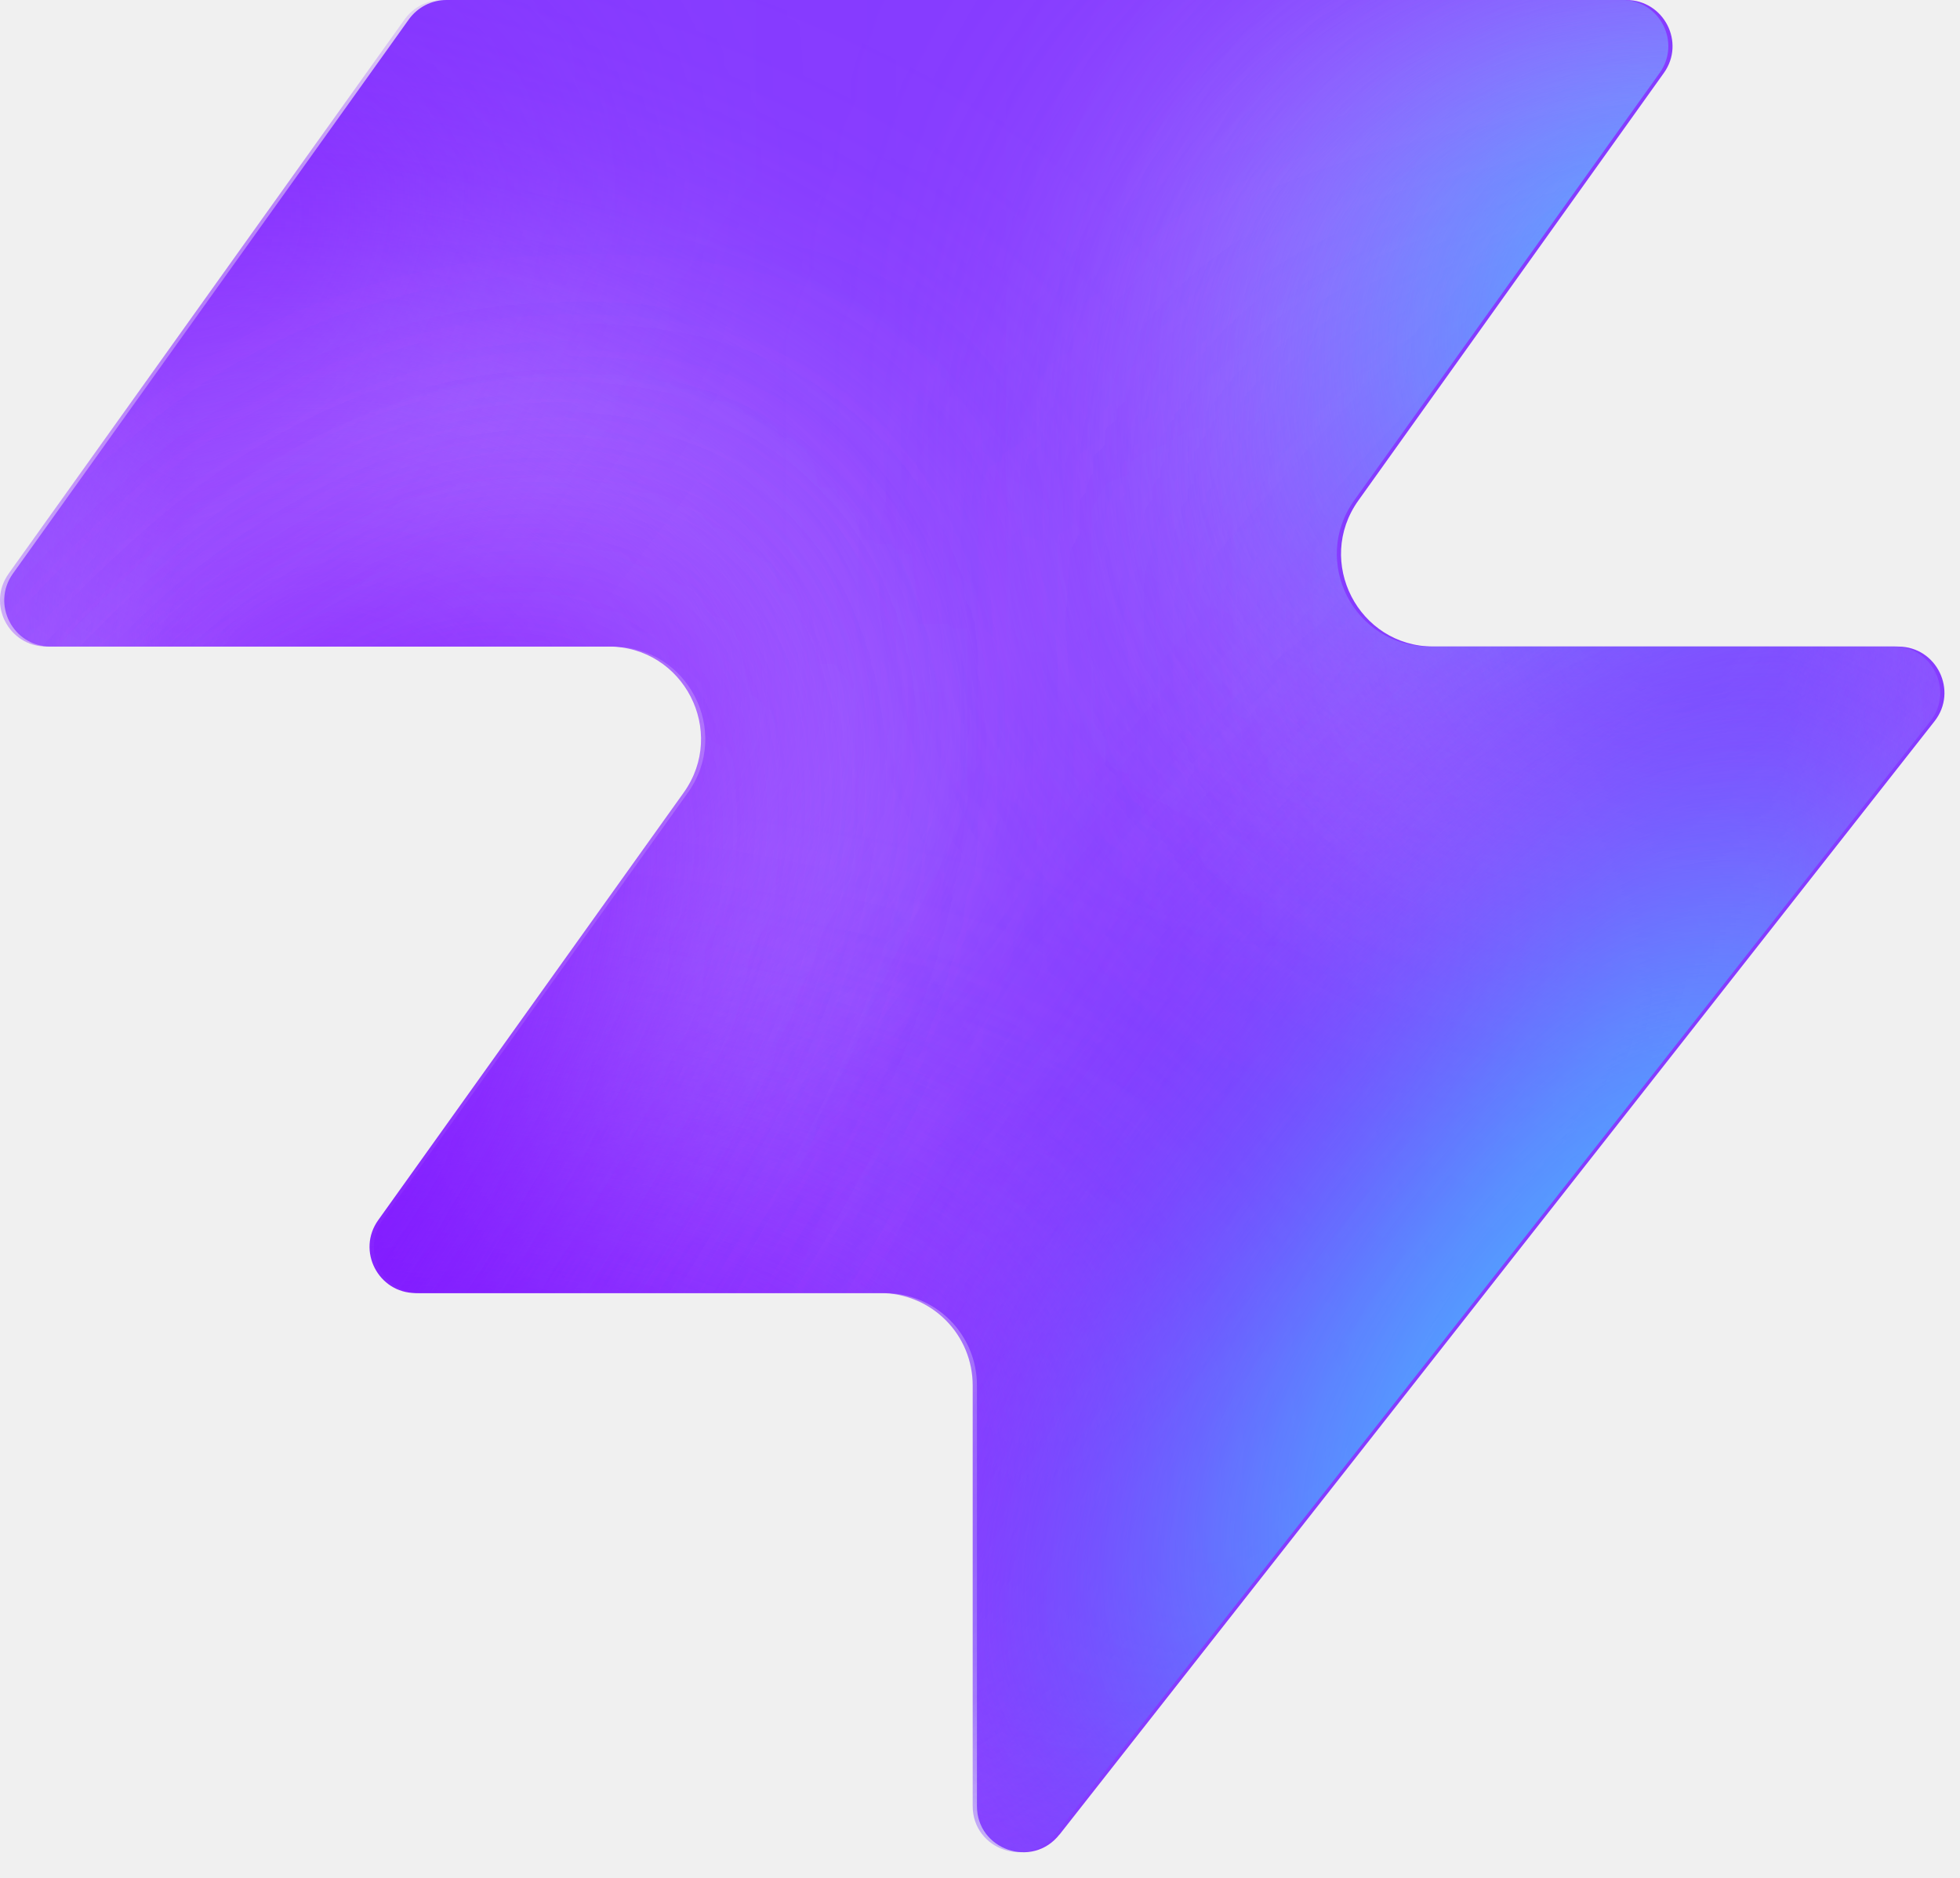
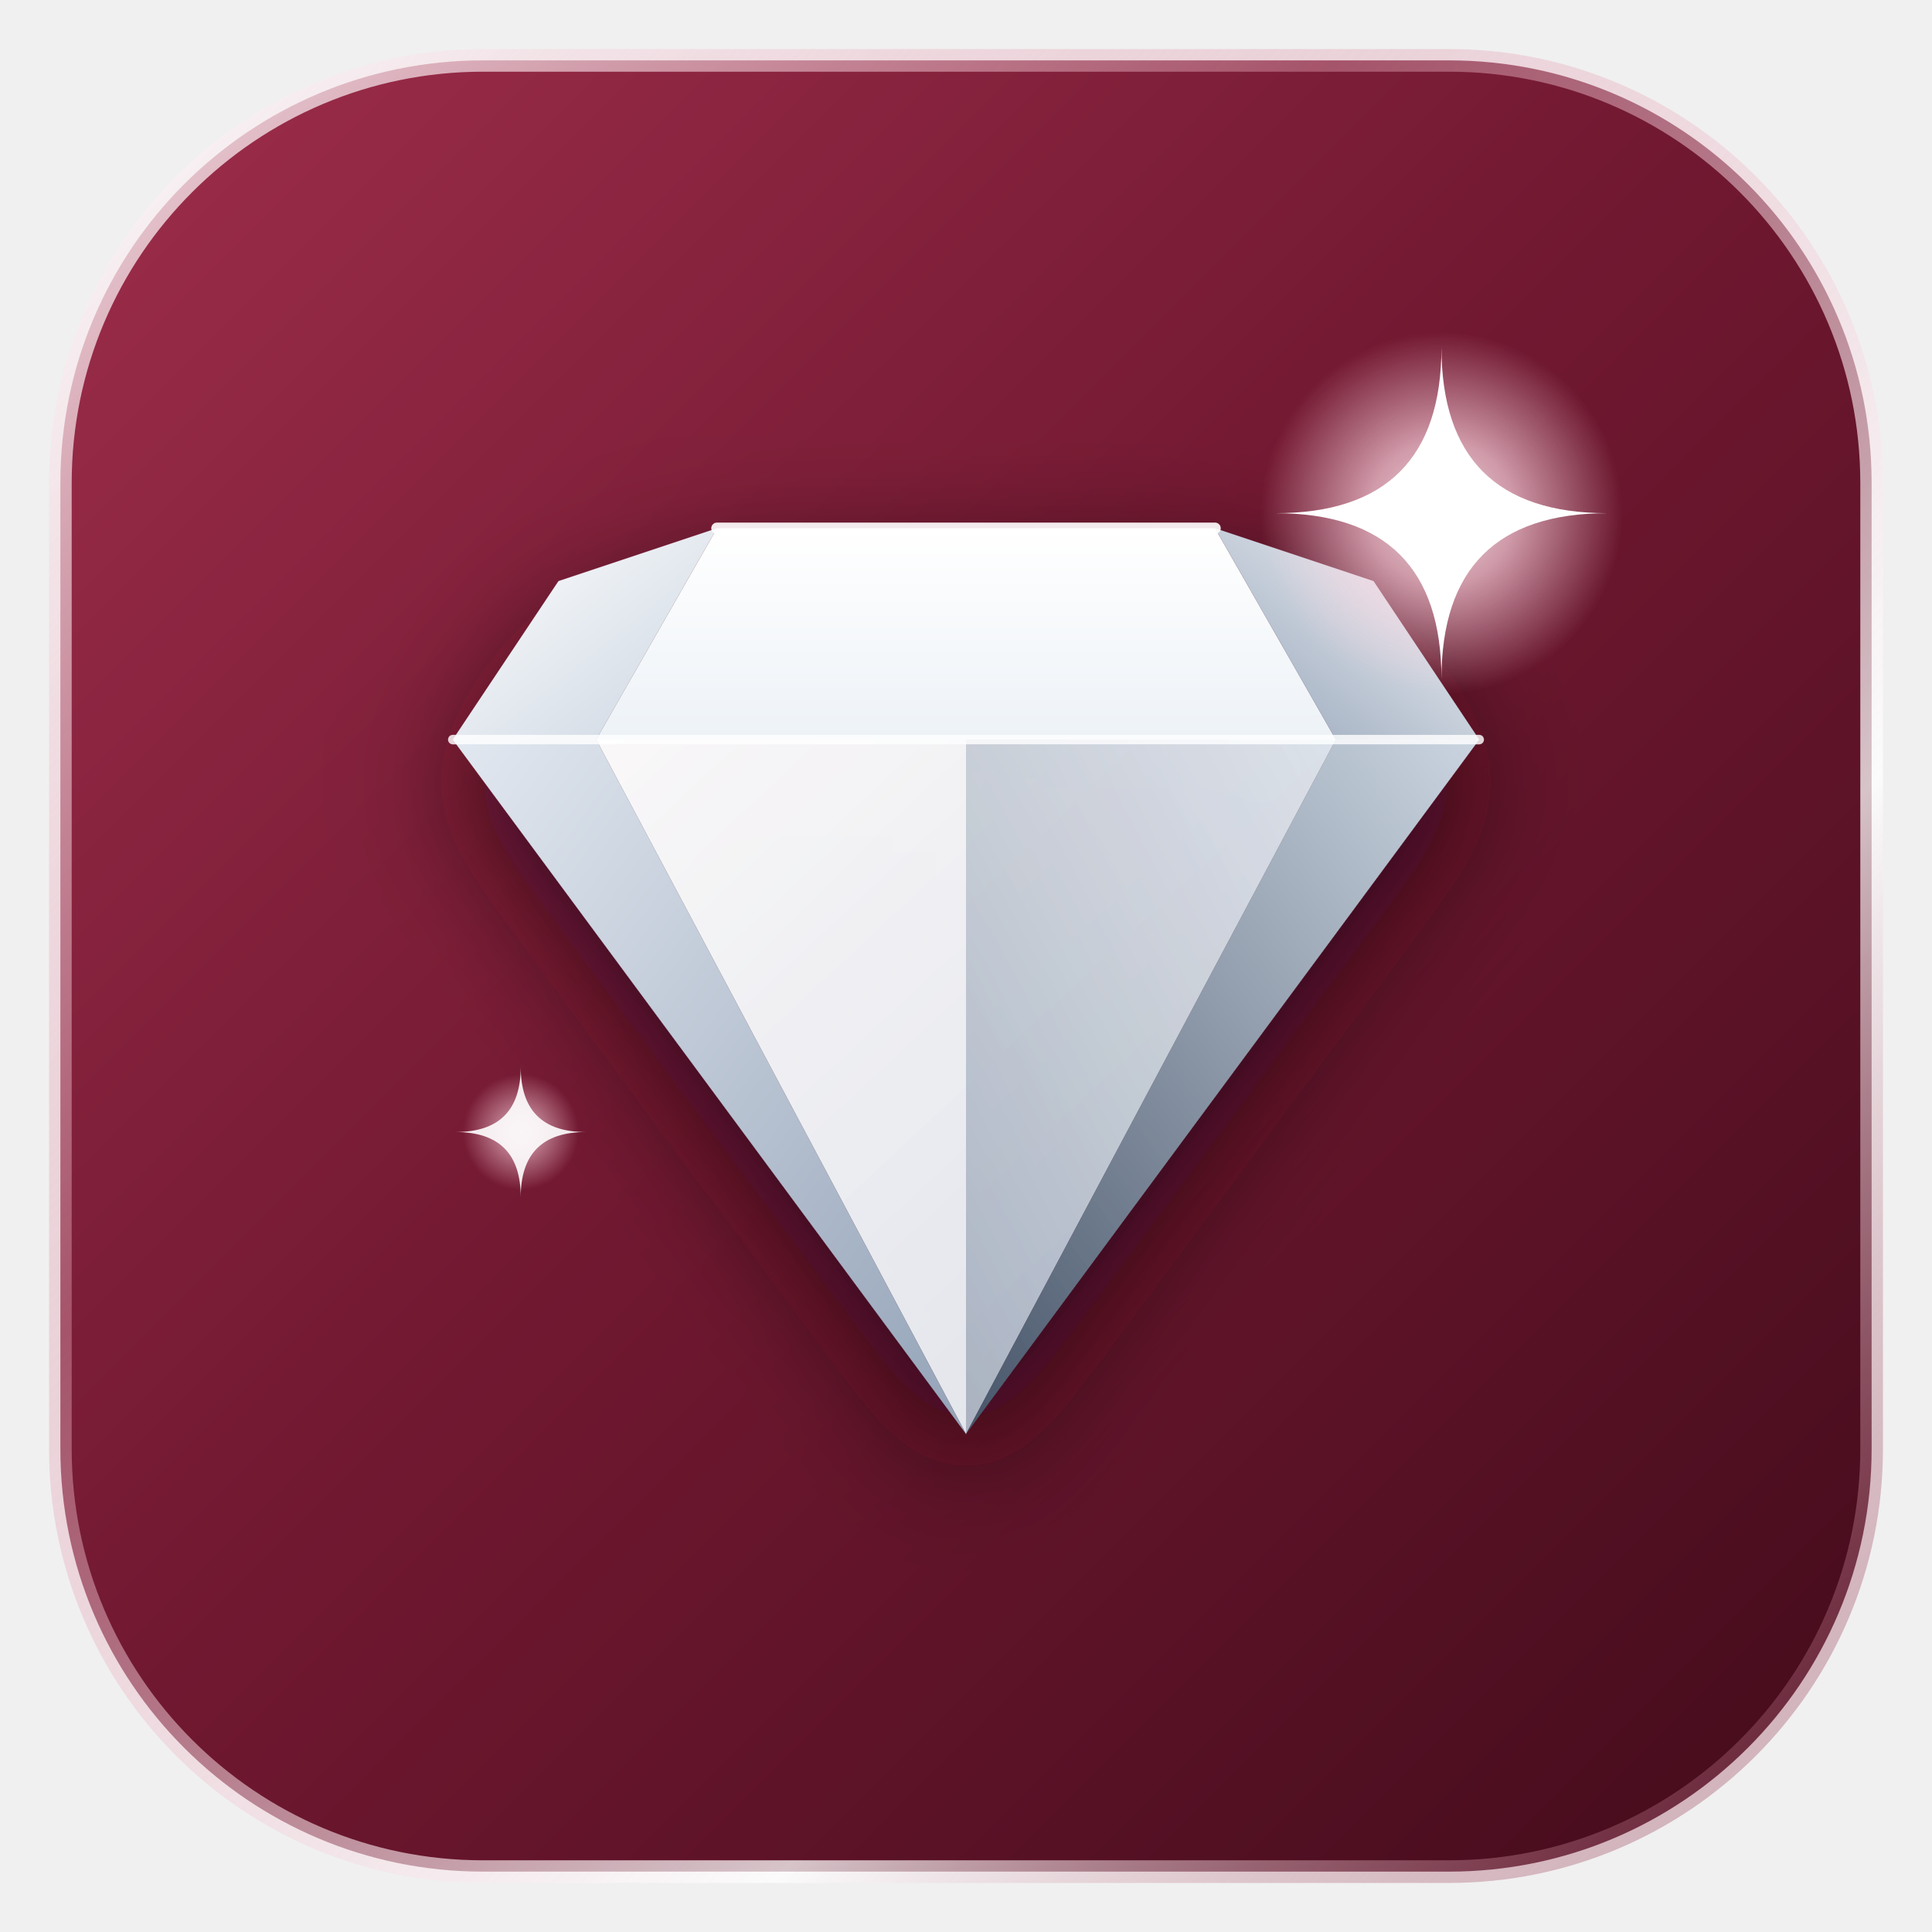
- <svg xmlns="http://www.w3.org/2000/svg" width="48" height="46" fill="none" viewBox="0 0 48 46">
-   <path fill="#863bff" d="M25.946 44.938c-.664.845-2.021.375-2.021-.698V33.937a2.26 2.26 0 0 0-2.262-2.262H10.287c-.92 0-1.456-1.04-.92-1.788l7.48-10.471c1.07-1.497 0-3.578-1.842-3.578H1.237c-.92 0-1.456-1.04-.92-1.788L10.013.474c.214-.297.556-.474.92-.474h28.894c.92 0 1.456 1.04.92 1.788l-7.48 10.471c-1.07 1.498 0 3.579 1.842 3.579h11.377c.943 0 1.473 1.088.89 1.83L25.947 44.94z" style="fill:#863bff;fill:color(display-p3 .525 .23 1);fill-opacity:1" />
-   <mask id="a" width="48" height="46" x="0" y="0" maskUnits="userSpaceOnUse" style="mask-type:alpha">
-     <path fill="#000" d="M25.842 44.938c-.664.844-2.021.375-2.021-.698V33.937a2.26 2.26 0 0 0-2.262-2.262H10.183c-.92 0-1.456-1.04-.92-1.788l7.48-10.471c1.07-1.498 0-3.579-1.842-3.579H1.133c-.92 0-1.456-1.04-.92-1.787L9.91.473c.214-.297.556-.474.92-.474h28.894c.92 0 1.456 1.04.92 1.788l-7.48 10.471c-1.07 1.498 0 3.578 1.842 3.578h11.377c.943 0 1.473 1.088.89 1.832L25.843 44.94z" style="fill:#000;fill-opacity:1" />
-   </mask>
-   <g mask="url(#a)">
-     <g filter="url(#b)">
-       <ellipse cx="5.508" cy="14.704" fill="#ede6ff" rx="5.508" ry="14.704" style="fill:#ede6ff;fill:color(display-p3 .927 .903 1);fill-opacity:1" transform="matrix(.00324 1 1 -.00324 -4.47 31.516)" />
-     </g>
-     <g filter="url(#c)">
-       <ellipse cx="10.399" cy="29.851" fill="#ede6ff" rx="10.399" ry="29.851" style="fill:#ede6ff;fill:color(display-p3 .927 .903 1);fill-opacity:1" transform="matrix(.00324 1 1 -.00324 -39.328 7.883)" />
-     </g>
-     <g filter="url(#d)">
-       <ellipse cx="5.508" cy="30.487" fill="#7e14ff" rx="5.508" ry="30.487" style="fill:#7e14ff;fill:color(display-p3 .492 .077 1);fill-opacity:1" transform="rotate(89.814 -25.913 -14.639)scale(1 -1)" />
-     </g>
-     <g filter="url(#e)">
-       <ellipse cx="5.508" cy="30.599" fill="#7e14ff" rx="5.508" ry="30.599" style="fill:#7e14ff;fill:color(display-p3 .492 .077 1);fill-opacity:1" transform="rotate(89.814 -32.644 -3.334)scale(1 -1)" />
-     </g>
-     <g filter="url(#f)">
-       <ellipse cx="5.508" cy="30.599" fill="#7e14ff" rx="5.508" ry="30.599" style="fill:#7e14ff;fill:color(display-p3 .492 .077 1);fill-opacity:1" transform="matrix(.00324 1 1 -.00324 -34.34 30.47)" />
-     </g>
-     <g filter="url(#g)">
-       <ellipse cx="14.072" cy="22.078" fill="#ede6ff" rx="14.072" ry="22.078" style="fill:#ede6ff;fill:color(display-p3 .927 .903 1);fill-opacity:1" transform="rotate(93.35 24.506 48.493)scale(-1 1)" />
-     </g>
-     <g filter="url(#h)">
-       <ellipse cx="3.47" cy="21.501" fill="#7e14ff" rx="3.47" ry="21.501" style="fill:#7e14ff;fill:color(display-p3 .492 .077 1);fill-opacity:1" transform="rotate(89.009 28.708 47.59)scale(-1 1)" />
-     </g>
-     <g filter="url(#i)">
-       <ellipse cx="3.47" cy="21.501" fill="#7e14ff" rx="3.47" ry="21.501" style="fill:#7e14ff;fill:color(display-p3 .492 .077 1);fill-opacity:1" transform="rotate(89.009 28.708 47.59)scale(-1 1)" />
-     </g>
-     <g filter="url(#j)">
-       <ellipse cx=".387" cy="8.972" fill="#7e14ff" rx="4.407" ry="29.108" style="fill:#7e14ff;fill:color(display-p3 .492 .077 1);fill-opacity:1" transform="rotate(39.51 .387 8.972)" />
-     </g>
-     <g filter="url(#k)">
-       <ellipse cx="47.523" cy="-6.092" fill="#7e14ff" rx="4.407" ry="29.108" style="fill:#7e14ff;fill:color(display-p3 .492 .077 1);fill-opacity:1" transform="rotate(37.892 47.523 -6.092)" />
-     </g>
-     <g filter="url(#l)">
-       <ellipse cx="41.412" cy="6.333" fill="#47bfff" rx="5.971" ry="9.665" style="fill:#47bfff;fill:color(display-p3 .28 .748 1);fill-opacity:1" transform="rotate(37.892 41.412 6.333)" />
-     </g>
-     <g filter="url(#m)">
-       <ellipse cx="-1.879" cy="38.332" fill="#7e14ff" rx="4.407" ry="29.108" style="fill:#7e14ff;fill:color(display-p3 .492 .077 1);fill-opacity:1" transform="rotate(37.892 -1.88 38.332)" />
-     </g>
-     <g filter="url(#n)">
-       <ellipse cx="-1.879" cy="38.332" fill="#7e14ff" rx="4.407" ry="29.108" style="fill:#7e14ff;fill:color(display-p3 .492 .077 1);fill-opacity:1" transform="rotate(37.892 -1.88 38.332)" />
-     </g>
-     <g filter="url(#o)">
-       <ellipse cx="35.651" cy="29.907" fill="#7e14ff" rx="4.407" ry="29.108" style="fill:#7e14ff;fill:color(display-p3 .492 .077 1);fill-opacity:1" transform="rotate(37.892 35.651 29.907)" />
-     </g>
-     <g filter="url(#p)">
-       <ellipse cx="38.418" cy="32.4" fill="#47bfff" rx="5.971" ry="15.297" style="fill:#47bfff;fill:color(display-p3 .28 .748 1);fill-opacity:1" transform="rotate(37.892 38.418 32.4)" />
-     </g>
-   </g>
+ <svg xmlns="http://www.w3.org/2000/svg" viewBox="0 0 512 512" width="100%" height="100%">
  <defs>
-     <filter id="b" width="60.045" height="41.654" x="-19.77" y="16.149" color-interpolation-filters="sRGB" filterUnits="userSpaceOnUse">
-       <feFlood flood-opacity="0" result="BackgroundImageFix" />
-       <feBlend in="SourceGraphic" in2="BackgroundImageFix" result="shape" />
-       <feGaussianBlur result="effect1_foregroundBlur_2002_17158" stdDeviation="7.659" />
-     </filter>
-     <filter id="c" width="90.34" height="51.437" x="-54.613" y="-7.533" color-interpolation-filters="sRGB" filterUnits="userSpaceOnUse">
-       <feFlood flood-opacity="0" result="BackgroundImageFix" />
-       <feBlend in="SourceGraphic" in2="BackgroundImageFix" result="shape" />
-       <feGaussianBlur result="effect1_foregroundBlur_2002_17158" stdDeviation="7.659" />
-     </filter>
-     <filter id="d" width="79.355" height="29.4" x="-49.64" y="2.03" color-interpolation-filters="sRGB" filterUnits="userSpaceOnUse">
-       <feFlood flood-opacity="0" result="BackgroundImageFix" />
-       <feBlend in="SourceGraphic" in2="BackgroundImageFix" result="shape" />
-       <feGaussianBlur result="effect1_foregroundBlur_2002_17158" stdDeviation="4.596" />
-     </filter>
-     <filter id="e" width="79.579" height="29.4" x="-45.045" y="20.029" color-interpolation-filters="sRGB" filterUnits="userSpaceOnUse">
-       <feFlood flood-opacity="0" result="BackgroundImageFix" />
-       <feBlend in="SourceGraphic" in2="BackgroundImageFix" result="shape" />
-       <feGaussianBlur result="effect1_foregroundBlur_2002_17158" stdDeviation="4.596" />
-     </filter>
-     <filter id="f" width="79.579" height="29.4" x="-43.513" y="21.178" color-interpolation-filters="sRGB" filterUnits="userSpaceOnUse">
-       <feFlood flood-opacity="0" result="BackgroundImageFix" />
-       <feBlend in="SourceGraphic" in2="BackgroundImageFix" result="shape" />
-       <feGaussianBlur result="effect1_foregroundBlur_2002_17158" stdDeviation="4.596" />
-     </filter>
-     <filter id="g" width="74.749" height="58.852" x="15.756" y="-17.901" color-interpolation-filters="sRGB" filterUnits="userSpaceOnUse">
-       <feFlood flood-opacity="0" result="BackgroundImageFix" />
-       <feBlend in="SourceGraphic" in2="BackgroundImageFix" result="shape" />
-       <feGaussianBlur result="effect1_foregroundBlur_2002_17158" stdDeviation="7.659" />
-     </filter>
-     <filter id="h" width="61.377" height="25.362" x="23.548" y="2.284" color-interpolation-filters="sRGB" filterUnits="userSpaceOnUse">
-       <feFlood flood-opacity="0" result="BackgroundImageFix" />
-       <feBlend in="SourceGraphic" in2="BackgroundImageFix" result="shape" />
-       <feGaussianBlur result="effect1_foregroundBlur_2002_17158" stdDeviation="4.596" />
-     </filter>
-     <filter id="i" width="61.377" height="25.362" x="23.548" y="2.284" color-interpolation-filters="sRGB" filterUnits="userSpaceOnUse">
-       <feFlood flood-opacity="0" result="BackgroundImageFix" />
-       <feBlend in="SourceGraphic" in2="BackgroundImageFix" result="shape" />
-       <feGaussianBlur result="effect1_foregroundBlur_2002_17158" stdDeviation="4.596" />
-     </filter>
-     <filter id="j" width="56.045" height="63.649" x="-27.636" y="-22.853" color-interpolation-filters="sRGB" filterUnits="userSpaceOnUse">
-       <feFlood flood-opacity="0" result="BackgroundImageFix" />
-       <feBlend in="SourceGraphic" in2="BackgroundImageFix" result="shape" />
-       <feGaussianBlur result="effect1_foregroundBlur_2002_17158" stdDeviation="4.596" />
-     </filter>
-     <filter id="k" width="54.814" height="64.646" x="20.116" y="-38.415" color-interpolation-filters="sRGB" filterUnits="userSpaceOnUse">
-       <feFlood flood-opacity="0" result="BackgroundImageFix" />
-       <feBlend in="SourceGraphic" in2="BackgroundImageFix" result="shape" />
-       <feGaussianBlur result="effect1_foregroundBlur_2002_17158" stdDeviation="4.596" />
-     </filter>
-     <filter id="l" width="33.541" height="35.313" x="24.641" y="-11.323" color-interpolation-filters="sRGB" filterUnits="userSpaceOnUse">
-       <feFlood flood-opacity="0" result="BackgroundImageFix" />
-       <feBlend in="SourceGraphic" in2="BackgroundImageFix" result="shape" />
-       <feGaussianBlur result="effect1_foregroundBlur_2002_17158" stdDeviation="4.596" />
-     </filter>
-     <filter id="m" width="54.814" height="64.646" x="-29.286" y="6.009" color-interpolation-filters="sRGB" filterUnits="userSpaceOnUse">
-       <feFlood flood-opacity="0" result="BackgroundImageFix" />
-       <feBlend in="SourceGraphic" in2="BackgroundImageFix" result="shape" />
-       <feGaussianBlur result="effect1_foregroundBlur_2002_17158" stdDeviation="4.596" />
-     </filter>
-     <filter id="n" width="54.814" height="64.646" x="-29.286" y="6.009" color-interpolation-filters="sRGB" filterUnits="userSpaceOnUse">
-       <feFlood flood-opacity="0" result="BackgroundImageFix" />
-       <feBlend in="SourceGraphic" in2="BackgroundImageFix" result="shape" />
-       <feGaussianBlur result="effect1_foregroundBlur_2002_17158" stdDeviation="4.596" />
-     </filter>
-     <filter id="o" width="54.814" height="64.646" x="8.244" y="-2.416" color-interpolation-filters="sRGB" filterUnits="userSpaceOnUse">
-       <feFlood flood-opacity="0" result="BackgroundImageFix" />
-       <feBlend in="SourceGraphic" in2="BackgroundImageFix" result="shape" />
-       <feGaussianBlur result="effect1_foregroundBlur_2002_17158" stdDeviation="4.596" />
-     </filter>
-     <filter id="p" width="39.409" height="43.623" x="18.713" y="10.588" color-interpolation-filters="sRGB" filterUnits="userSpaceOnUse">
-       <feFlood flood-opacity="0" result="BackgroundImageFix" />
-       <feBlend in="SourceGraphic" in2="BackgroundImageFix" result="shape" />
-       <feGaussianBlur result="effect1_foregroundBlur_2002_17158" stdDeviation="4.596" />
+     <linearGradient id="bgGrad" x1="0%" y1="0%" x2="100%" y2="100%">
+       <stop offset="0%" stop-color="#9E2E4B" />
+       <stop offset="45%" stop-color="#731932" />
+       <stop offset="100%" stop-color="#420B1B" />
+     </linearGradient>
+     <linearGradient id="rimGrad" x1="0%" y1="0%" x2="100%" y2="100%">
+       <stop offset="0%" stop-color="#FFFFFF" stop-opacity="0.85" />
+       <stop offset="35%" stop-color="#E2A6B7" stop-opacity="0.4" />
+       <stop offset="70%" stop-color="#FFFFFF" stop-opacity="0.75" />
+       <stop offset="100%" stop-color="#8E2D48" stop-opacity="0.3" />
+     </linearGradient>
+     <linearGradient id="facetTable" x1="0%" y1="0%" x2="0%" y2="100%">
+       <stop offset="0%" stop-color="#FFFFFF" />
+       <stop offset="100%" stop-color="#EDF2F7" />
+     </linearGradient>
+     <linearGradient id="facetTopLeft" x1="0%" y1="0%" x2="100%" y2="100%">
+       <stop offset="0%" stop-color="#FFFFFF" />
+       <stop offset="100%" stop-color="#CBD5E1" />
+     </linearGradient>
+     <linearGradient id="facetTopRight" x1="100%" y1="0%" x2="0%" y2="100%">
+       <stop offset="0%" stop-color="#F8FAFC" />
+       <stop offset="100%" stop-color="#94A3B8" />
+     </linearGradient>
+     <linearGradient id="facetCenterLeft" x1="0%" y1="0%" x2="100%" y2="100%">
+       <stop offset="0%" stop-color="#FFFFFF" />
+       <stop offset="100%" stop-color="#E2E8F0" />
+     </linearGradient>
+     <linearGradient id="facetCenterRight" x1="100%" y1="0%" x2="0%" y2="100%">
+       <stop offset="0%" stop-color="#CBD5E1" />
+       <stop offset="100%" stop-color="#64748B" />
+     </linearGradient>
+     <linearGradient id="facetBottomLeft" x1="0%" y1="0%" x2="100%" y2="100%">
+       <stop offset="0%" stop-color="#E2E8F0" />
+       <stop offset="100%" stop-color="#94A3B8" />
+     </linearGradient>
+     <linearGradient id="facetBottomRight" x1="100%" y1="0%" x2="0%" y2="100%">
+       <stop offset="0%" stop-color="#CBD5E1" />
+       <stop offset="100%" stop-color="#475569" />
+     </linearGradient>
+     <radialGradient id="sparkleGlow" cx="50%" cy="50%" r="50%">
+       <stop offset="0%" stop-color="#FFFFFF" stop-opacity="1" />
+       <stop offset="40%" stop-color="#FED7E2" stop-opacity="0.8" />
+       <stop offset="100%" stop-color="#FED7E2" stop-opacity="0" />
+     </radialGradient>
+     <filter id="shadow" x="-15%" y="-15%" width="130%" height="130%">
+       <feDropShadow dx="0" dy="12" stdDeviation="16" flood-color="#1B040A" flood-opacity="0.65" />
    </filter>
  </defs>
+   <rect x="16" y="16" width="480" height="480" rx="112" fill="url(#bgGrad)" />
+   <rect x="16" y="16" width="480" height="480" rx="112" fill="none" stroke="url(#rimGrad)" stroke-width="6" />
+   <g filter="url(#shadow)">
+     <polygon points="190,140 322,140 354,196 158,196" fill="url(#facetTable)" />
+     <polygon points="120,196 158,196 190,140 148,154" fill="url(#facetTopLeft)" />
+     <polygon points="354,196 392,196 364,154 322,140" fill="url(#facetTopRight)" />
+     <polygon points="158,196 354,196 256,380" fill="url(#facetCenterLeft)" opacity="0.95" />
+     <polygon points="256,196 354,196 256,380" fill="url(#facetCenterRight)" opacity="0.45" />
+     <polygon points="120,196 158,196 256,380" fill="url(#facetBottomLeft)" />
+     <polygon points="354,196 392,196 256,380" fill="url(#facetBottomRight)" />
+     <line x1="120" y1="196" x2="392" y2="196" stroke="#FFFFFF" stroke-width="2.5" stroke-linecap="round" opacity="0.8" />
+     <line x1="190" y1="140" x2="322" y2="140" stroke="#FFFFFF" stroke-width="3" stroke-linecap="round" opacity="0.9" />
+   </g>
+   <g transform="translate(382, 136)">
+     <circle cx="0" cy="0" r="48" fill="url(#sparkleGlow)" opacity="0.85" />
+     <path d="M 0 -44 Q 0 0 44 0 Q 0 0 0 44 Q 0 0 -44 0 Q 0 0 0 -44 Z" fill="#FFFFFF" />
+     <circle cx="0" cy="0" r="7" fill="#FFFFFF" />
+   </g>
+   <g transform="translate(138, 300) scale(0.48)">
+     <circle cx="0" cy="0" r="32" fill="url(#sparkleGlow)" opacity="0.6" />
+     <path d="M 0 -36 Q 0 0 36 0 Q 0 0 0 36 Q 0 0 -36 0 Q 0 0 0 -36 Z" fill="#FFFFFF" opacity="0.9" />
+   </g>
</svg>
